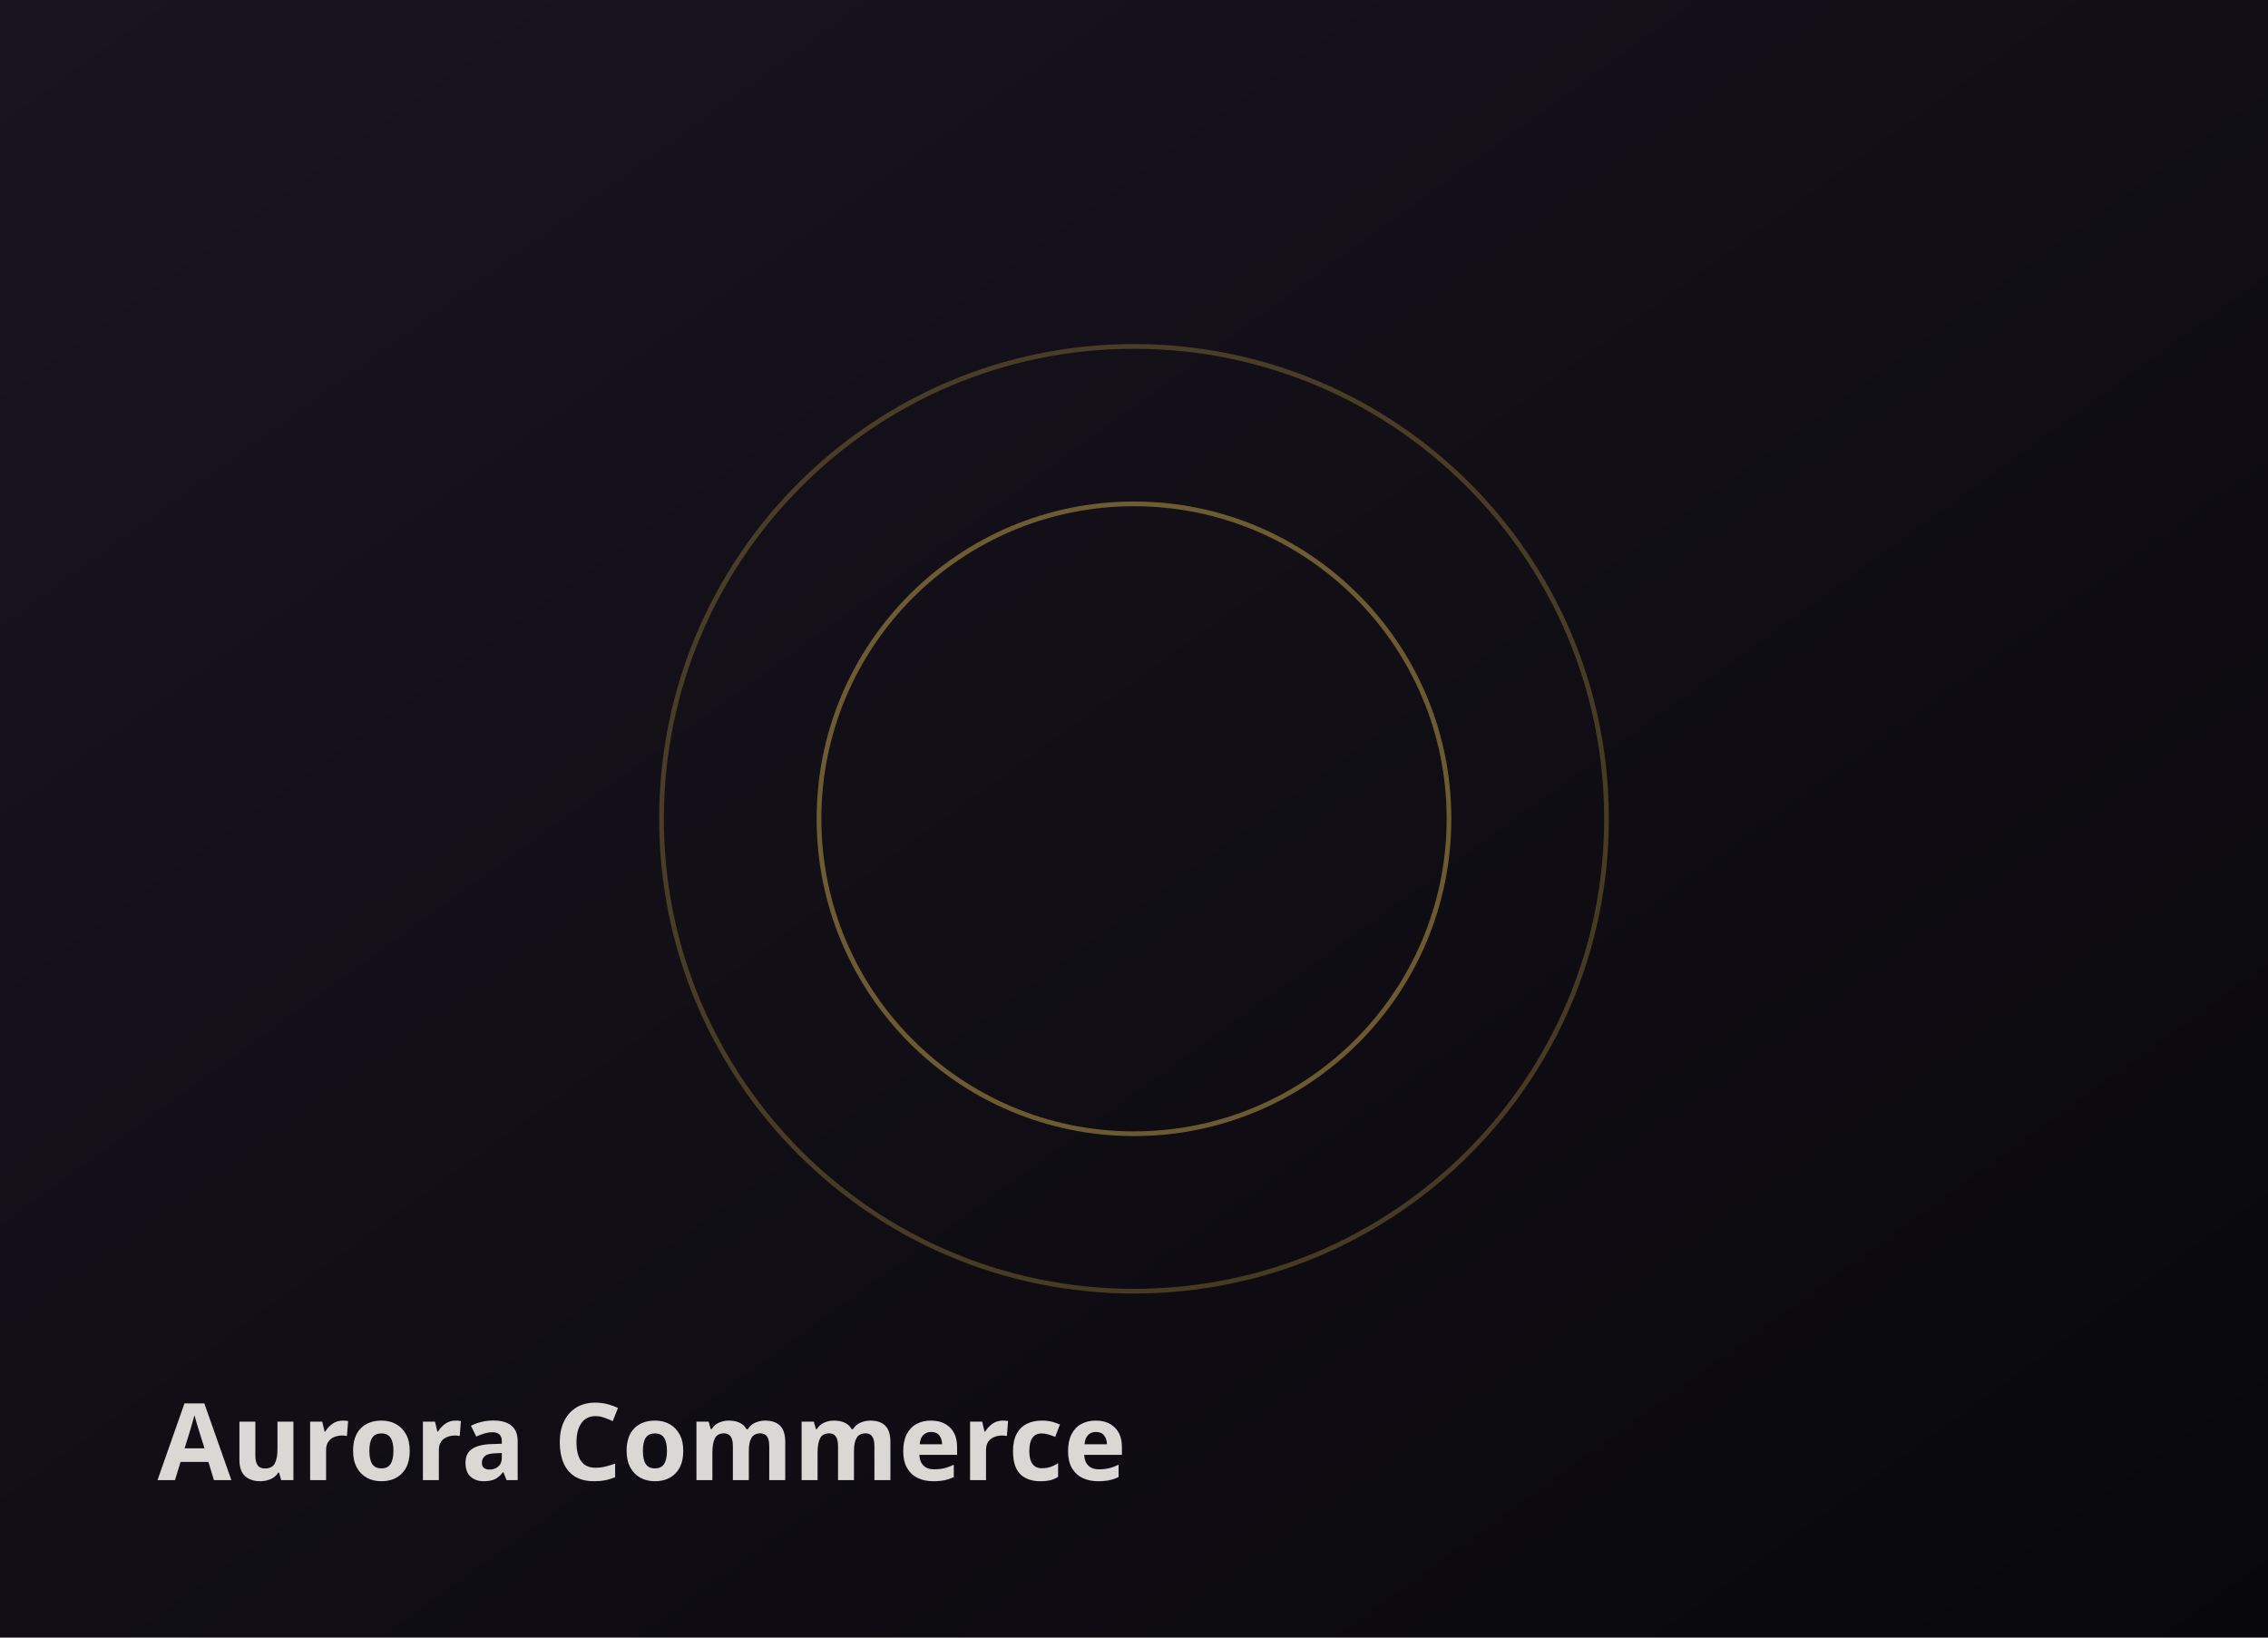
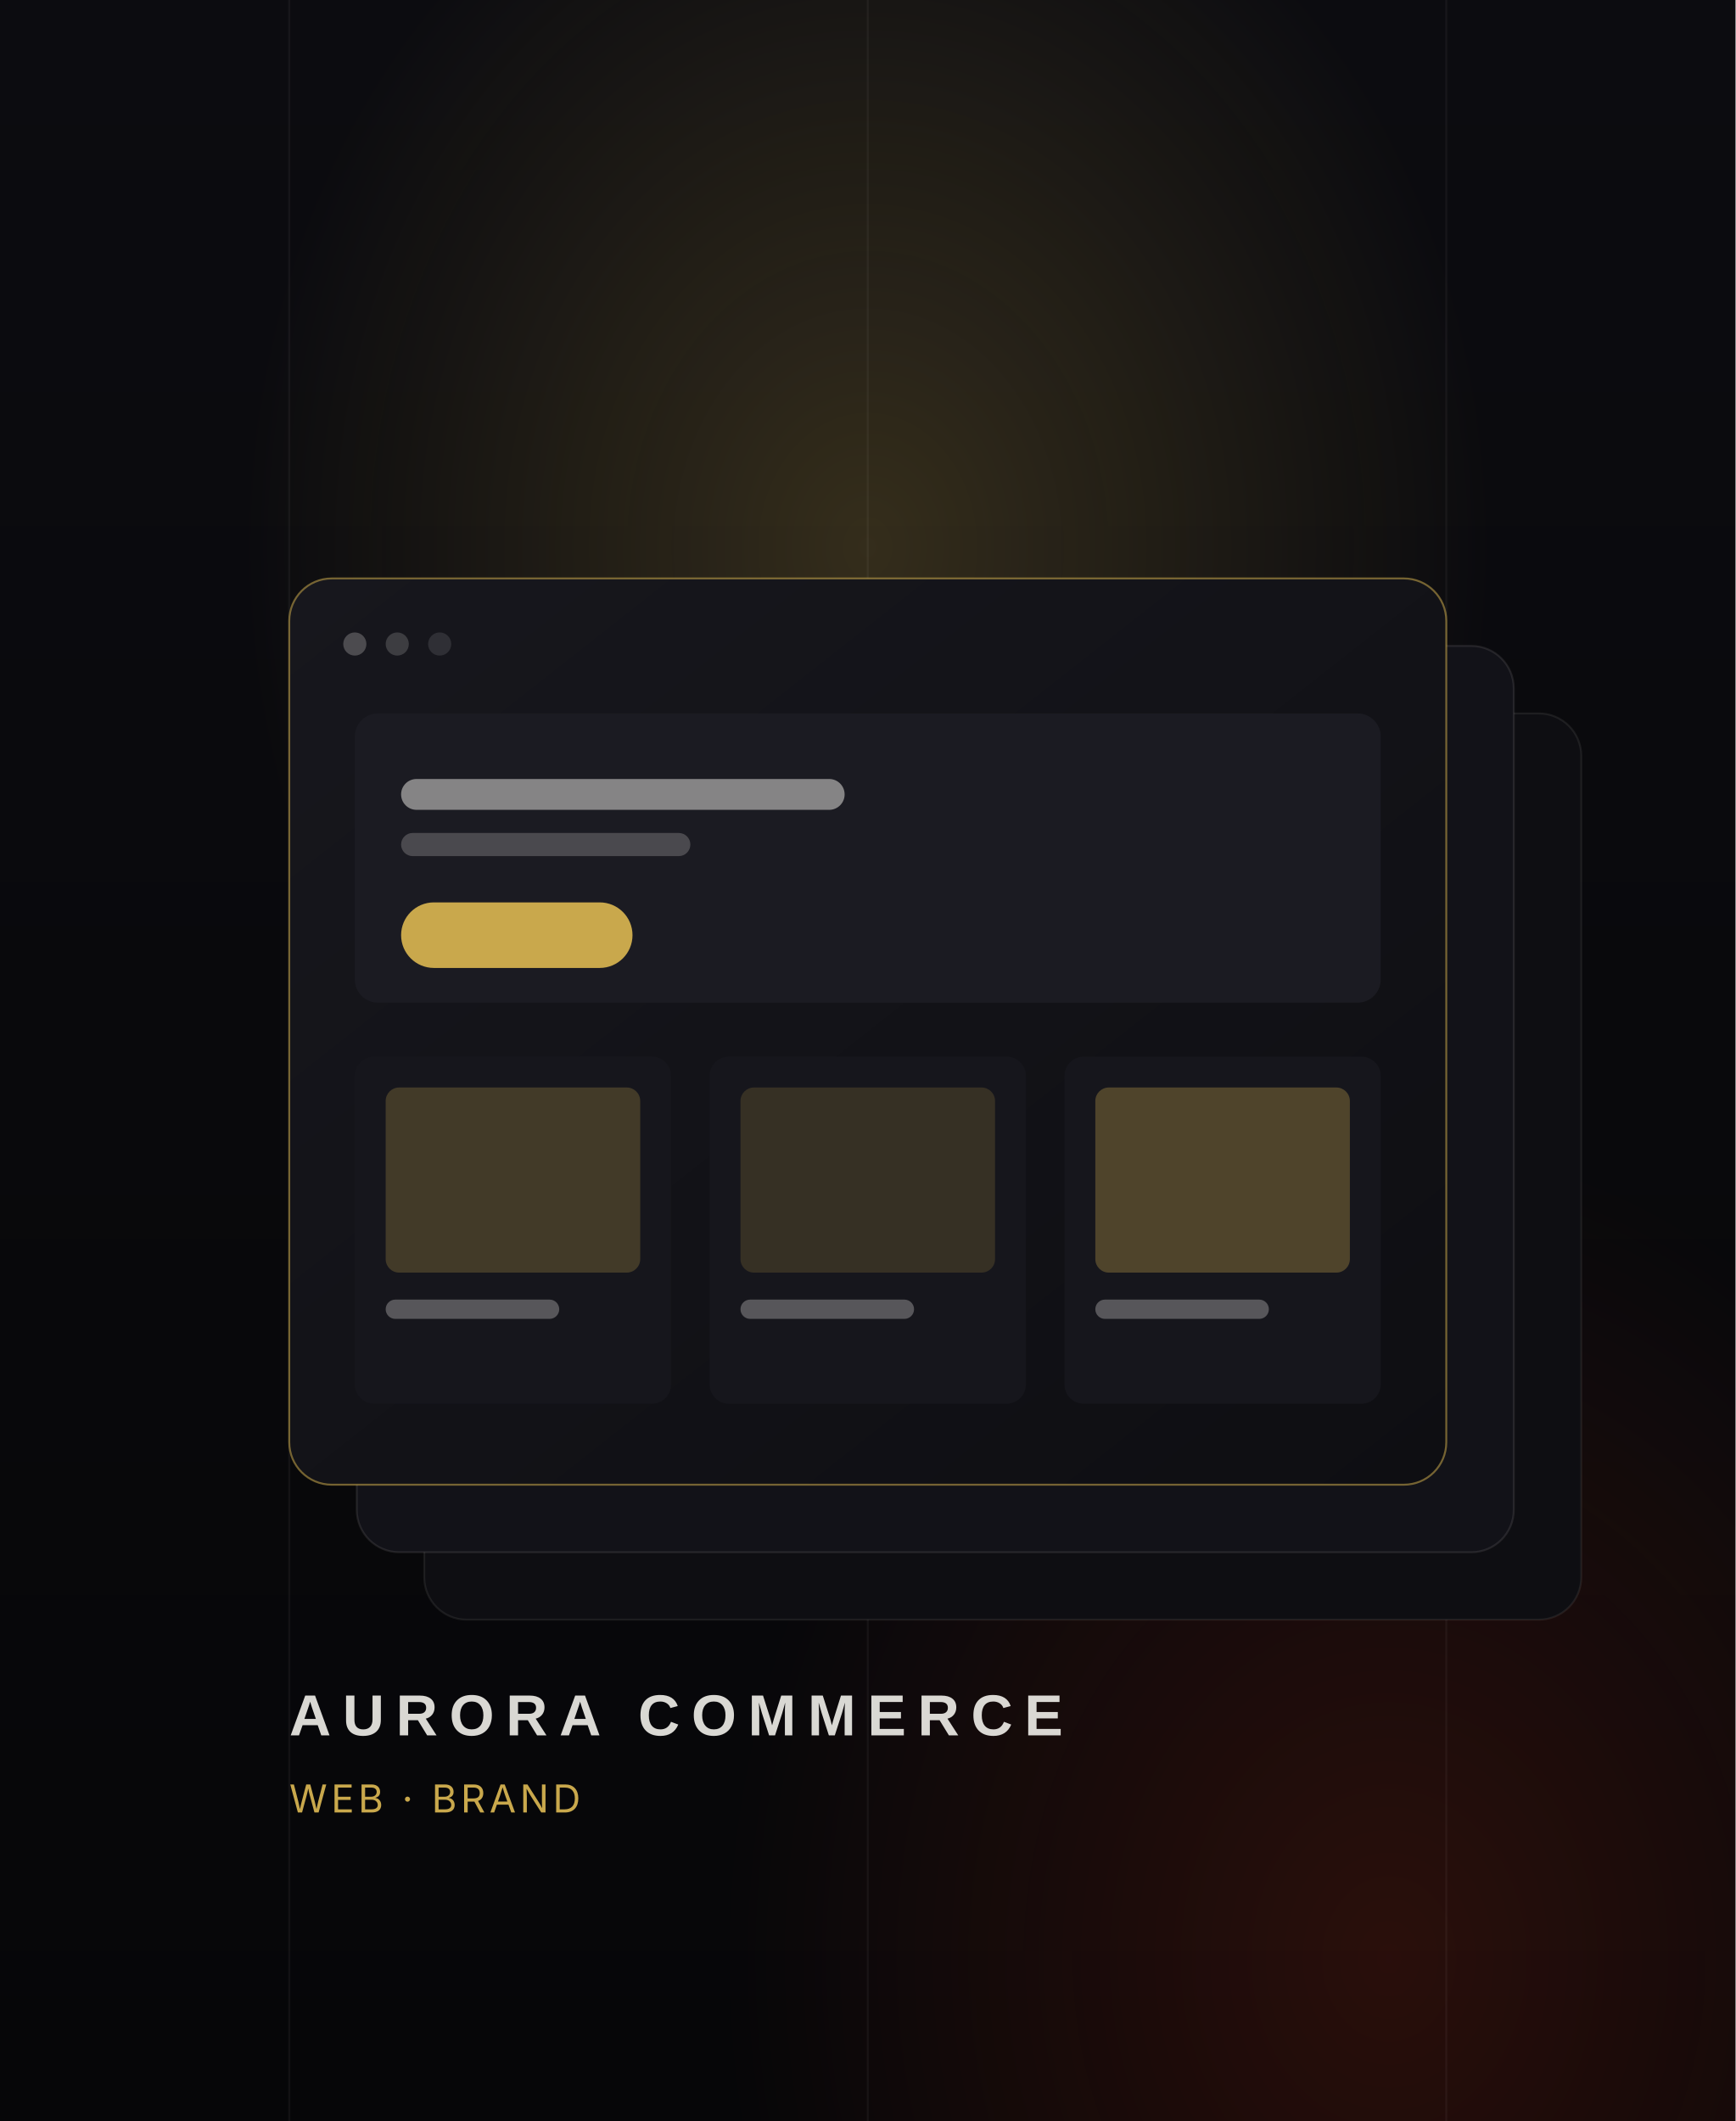
- <svg xmlns="http://www.w3.org/2000/svg" viewBox="0 0 720 520" role="img" aria-label="Aurora Commerce">
+ <svg xmlns="http://www.w3.org/2000/svg" width="900" height="1100" viewBox="0 0 900 1100" role="img" aria-label="Aurora Commerce — web and brand">
  <defs>
-     <linearGradient id="w1" x1="0" y1="0" x2="1" y2="1">
-       <stop offset="0" stop-color="#1a1420" />
-       <stop offset="1" stop-color="#08080b" />
+     <linearGradient id="w1bg" x1="0" y1="0" x2="0" y2="1">
+       <stop offset="0" stop-color="#0c0c10" />
+       <stop offset="1" stop-color="#060608" />
+     </linearGradient>
+     <radialGradient id="w1glow" cx="50%" cy="26%" r="60%">
+       <stop offset="0" stop-color="#c9a84c" stop-opacity="0.22" />
+       <stop offset="60%" stop-color="#c9a84c" stop-opacity="0" />
+     </radialGradient>
+     <radialGradient id="w1red" cx="80%" cy="92%" r="55%">
+       <stop offset="0" stop-color="#e23b16" stop-opacity="0.16" />
+       <stop offset="70%" stop-color="#e23b16" stop-opacity="0" />
+     </radialGradient>
+     <linearGradient id="w1screen" x1="0" y1="0" x2="1" y2="1">
+       <stop offset="0" stop-color="#17171d" />
+       <stop offset="1" stop-color="#0e0e12" />
    </linearGradient>
  </defs>
-   <rect width="720" height="520" fill="url(#w1)" />
-   <circle cx="360" cy="260" r="150" fill="none" stroke="#c9a84c" stroke-opacity="0.3" stroke-width="1.5" />
-   <circle cx="360" cy="260" r="100" fill="none" stroke="#c9a84c" stroke-opacity="0.5" stroke-width="1.5" />
-   <text x="50" y="470" font-family="'Space Grotesk',sans-serif" font-size="34" font-weight="700" fill="#f0efe9" fill-opacity="0.9">Aurora Commerce</text>
+   <rect width="900" height="1100" fill="url(#w1bg)" />
+   <rect width="900" height="1100" fill="url(#w1glow)" />
+   <rect width="900" height="1100" fill="url(#w1red)" />
+   <g stroke="#f0efe9" stroke-opacity="0.05">
+     <line x1="150" y1="0" x2="150" y2="1100" />
+     <line x1="450" y1="0" x2="450" y2="1100" />
+     <line x1="750" y1="0" x2="750" y2="1100" />
+   </g>
+   <g transform="translate(150 300)">
+     <rect x="70" y="70" width="600" height="470" rx="22" fill="#0e0e12" stroke="#f0efe9" stroke-opacity="0.08" />
+     <rect x="35" y="35" width="600" height="470" rx="22" fill="#121218" stroke="#f0efe9" stroke-opacity="0.10" />
+     <rect x="0" y="0" width="600" height="470" rx="22" fill="url(#w1screen)" stroke="#c9a84c" stroke-opacity="0.55" />
+     <circle cx="34" cy="34" r="6" fill="#f0efe9" fill-opacity="0.25" />
+     <circle cx="56" cy="34" r="6" fill="#f0efe9" fill-opacity="0.18" />
+     <circle cx="78" cy="34" r="6" fill="#f0efe9" fill-opacity="0.12" />
+     <rect x="34" y="70" width="532" height="150" rx="12" fill="#1b1b22" />
+     <rect x="58" y="104" width="230" height="16" rx="8" fill="#f0efe9" fill-opacity="0.5" />
+     <rect x="58" y="132" width="150" height="12" rx="6" fill="#f0efe9" fill-opacity="0.22" />
+     <rect x="58" y="168" width="120" height="34" rx="17" fill="#c9a84c" />
+     <g>
+       <rect x="34" y="248" width="164" height="180" rx="10" fill="#16161c" />
+       <rect x="218" y="248" width="164" height="180" rx="10" fill="#16161c" />
+       <rect x="402" y="248" width="164" height="180" rx="10" fill="#16161c" />
+       <rect x="50" y="264" width="132" height="96" rx="7" fill="#c9a84c" fill-opacity="0.25" />
+       <rect x="234" y="264" width="132" height="96" rx="7" fill="#c9a84c" fill-opacity="0.18" />
+       <rect x="418" y="264" width="132" height="96" rx="7" fill="#c9a84c" fill-opacity="0.32" />
+       <rect x="50" y="374" width="90" height="10" rx="5" fill="#f0efe9" fill-opacity="0.3" />
+       <rect x="234" y="374" width="90" height="10" rx="5" fill="#f0efe9" fill-opacity="0.3" />
+       <rect x="418" y="374" width="90" height="10" rx="5" fill="#f0efe9" fill-opacity="0.3" />
+     </g>
+   </g>
+   <text x="150" y="900" font-family="'Space Grotesk','Arial',sans-serif" font-weight="700" font-size="30" letter-spacing="6" fill="#f0efe9" fill-opacity="0.9">AURORA COMMERCE</text>
+   <text x="150" y="940" font-family="'Inter','Arial',sans-serif" font-size="20" letter-spacing="2" fill="#c9a84c">WEB · BRAND</text>
</svg>
